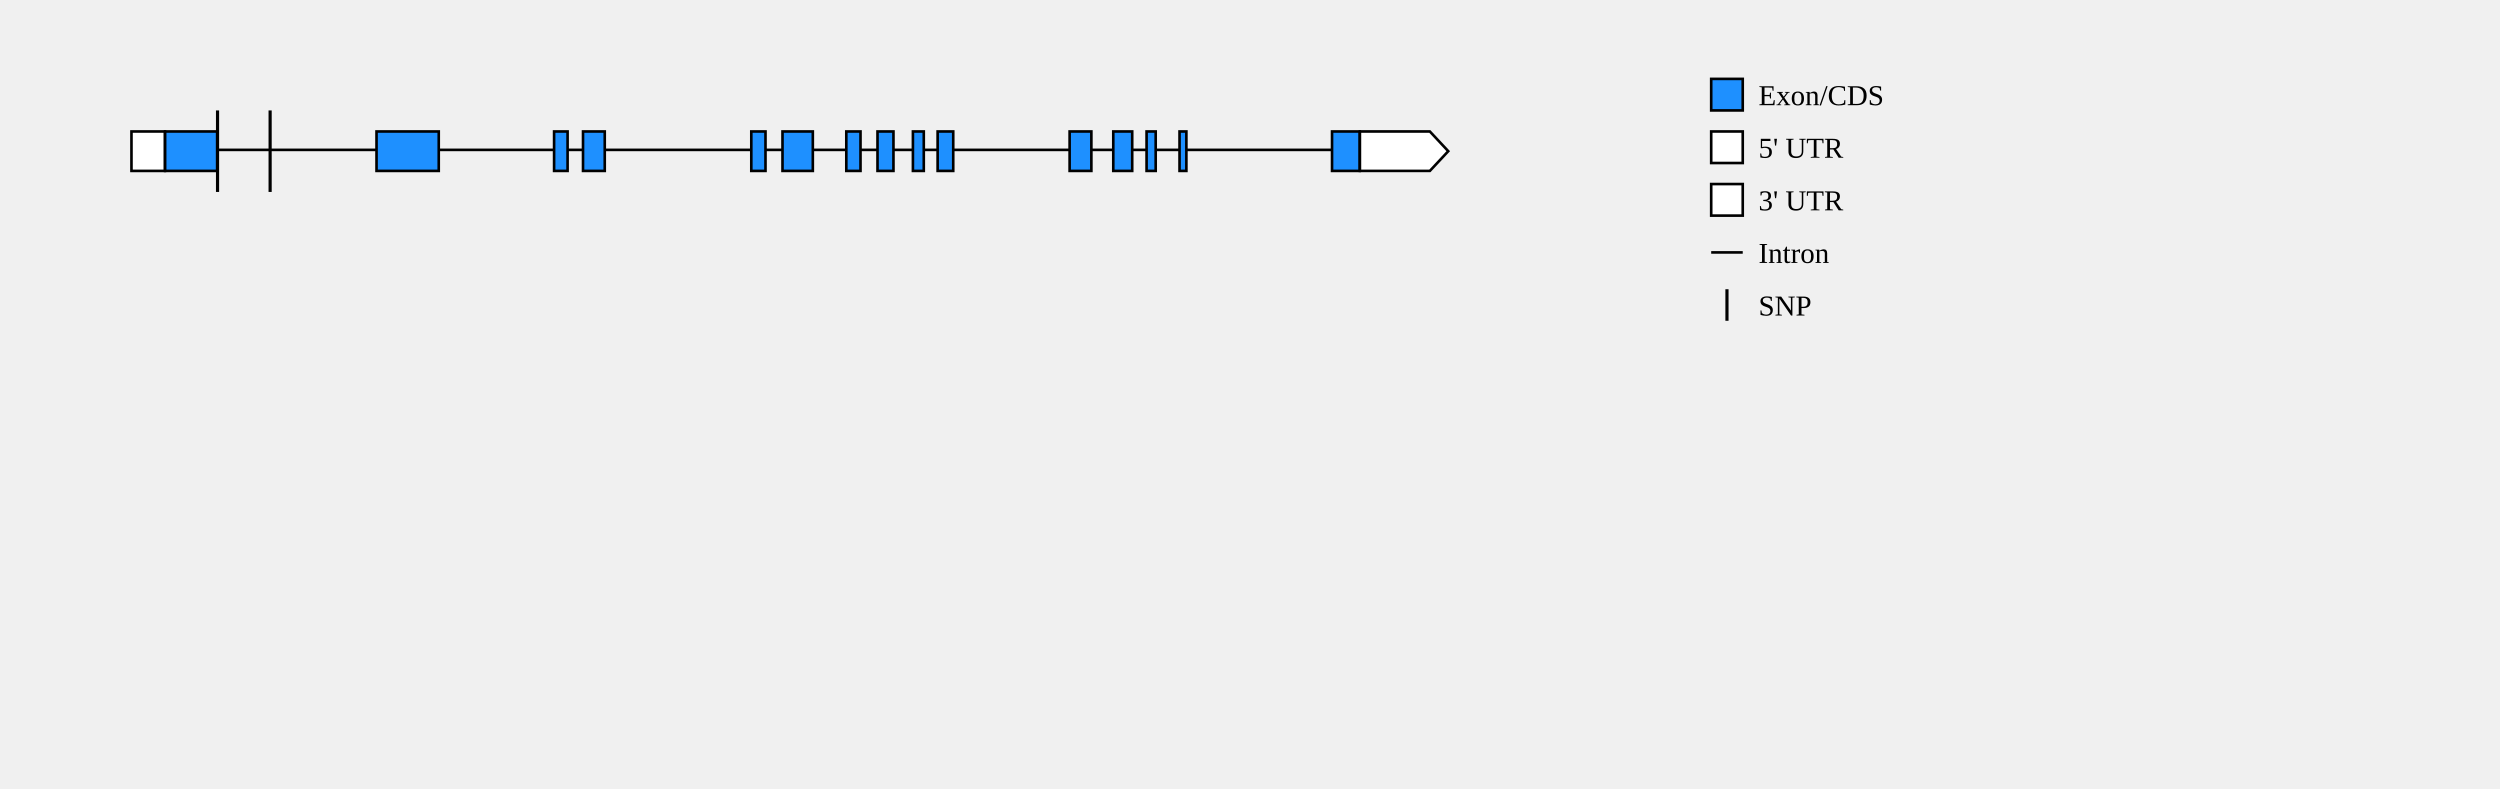
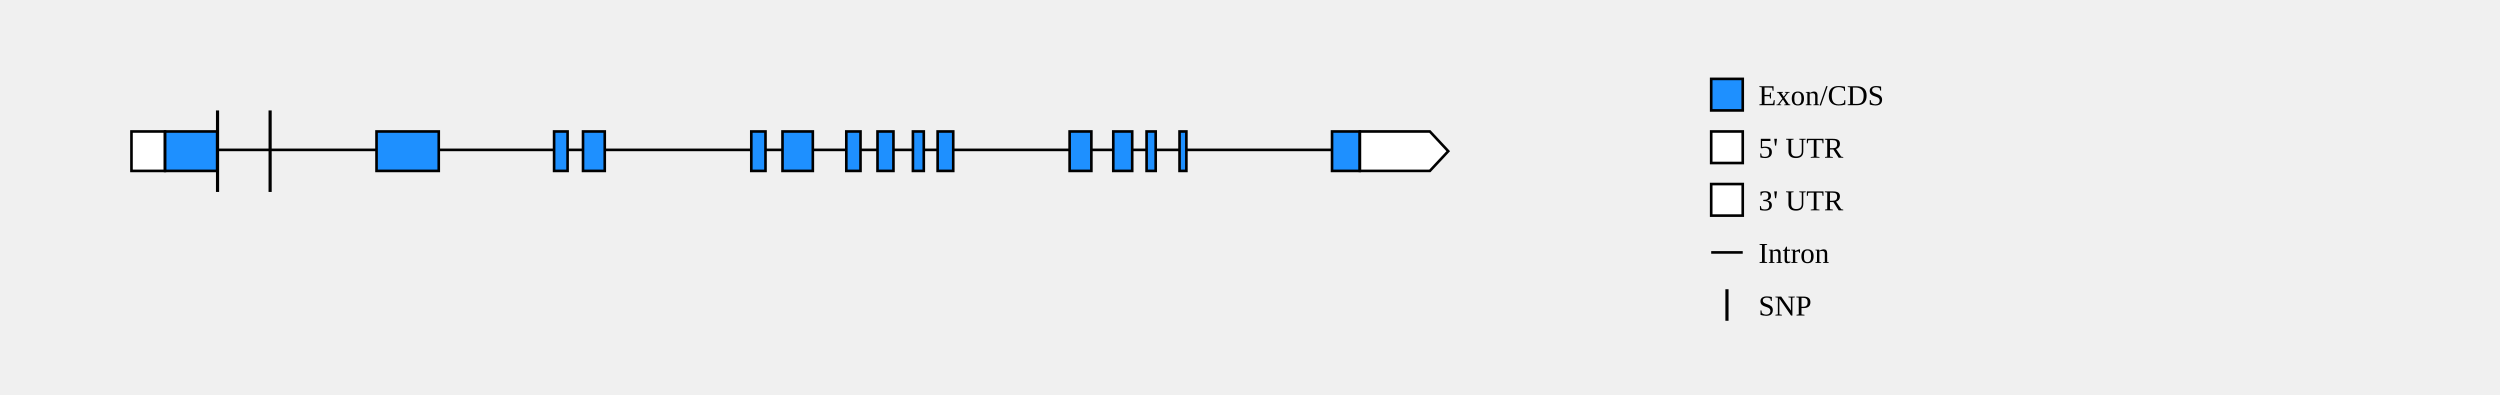
- <svg xmlns="http://www.w3.org/2000/svg" baseProfile="full" height="300" version="1.1" width="950.8">
+ <svg xmlns="http://www.w3.org/2000/svg" baseProfile="full" height="150" version="1.1" width="950.8">
  <defs />
  <rect fill="white" height="15" stroke="black" stroke-width="1" width="12.733" x="50.0" y="50" />
  <rect fill="dodgerblue" height="15" stroke="black" stroke-width="1" width="19.8" x="62.8" y="50" />
  <line stroke="black" stroke-width="1" x1="82.667" x2="143.133" y1="57" y2="57" />
  <rect fill="dodgerblue" height="15" stroke="black" stroke-width="1" width="23.667" x="143.2" y="50" />
  <line stroke="black" stroke-width="1" x1="166.933" x2="210.667" y1="57" y2="57" />
  <rect fill="dodgerblue" height="15" stroke="black" stroke-width="1" width="5.133" x="210.733" y="50" />
  <line stroke="black" stroke-width="1" x1="215.933" x2="221.667" y1="57" y2="57" />
  <rect fill="dodgerblue" height="15" stroke="black" stroke-width="1" width="8.267" x="221.733" y="50" />
  <line stroke="black" stroke-width="1" x1="230.067" x2="285.667" y1="57" y2="57" />
  <rect fill="dodgerblue" height="15" stroke="black" stroke-width="1" width="5.4" x="285.733" y="50" />
  <line stroke="black" stroke-width="1" x1="291.2" x2="297.533" y1="57" y2="57" />
  <rect fill="dodgerblue" height="15" stroke="black" stroke-width="1" width="11.533" x="297.6" y="50" />
  <line stroke="black" stroke-width="1" x1="309.2" x2="321.8" y1="57" y2="57" />
  <rect fill="dodgerblue" height="15" stroke="black" stroke-width="1" width="5.4" x="321.867" y="50" />
  <line stroke="black" stroke-width="1" x1="327.333" x2="333.667" y1="57" y2="57" />
  <rect fill="dodgerblue" height="15" stroke="black" stroke-width="1" width="6.067" x="333.733" y="50" />
  <line stroke="black" stroke-width="1" x1="339.867" x2="347.133" y1="57" y2="57" />
  <rect fill="dodgerblue" height="15" stroke="black" stroke-width="1" width="4.133" x="347.2" y="50" />
  <line stroke="black" stroke-width="1" x1="351.4" x2="356.533" y1="57" y2="57" />
  <rect fill="dodgerblue" height="15" stroke="black" stroke-width="1" width="5.933" x="356.6" y="50" />
  <line stroke="black" stroke-width="1" x1="362.6" x2="406.733" y1="57" y2="57" />
  <rect fill="dodgerblue" height="15" stroke="black" stroke-width="1" width="8.267" x="406.8" y="50" />
  <line stroke="black" stroke-width="1" x1="415.133" x2="423.333" y1="57" y2="57" />
  <rect fill="dodgerblue" height="15" stroke="black" stroke-width="1" width="7.2" x="423.4" y="50" />
  <line stroke="black" stroke-width="1" x1="430.667" x2="436.0" y1="57" y2="57" />
  <rect fill="dodgerblue" height="15" stroke="black" stroke-width="1" width="3.467" x="436.067" y="50" />
  <line stroke="black" stroke-width="1" x1="439.6" x2="448.533" y1="57" y2="57" />
  <rect fill="dodgerblue" height="15" stroke="black" stroke-width="1" width="2.6" x="448.6" y="50" />
  <line stroke="black" stroke-width="1" x1="451.267" x2="506.533" y1="57" y2="57" />
  <rect fill="dodgerblue" height="15" stroke="black" stroke-width="1" width="10.533" x="506.6" y="50" />
  <polygon fill="white" points="517.2,50 543.8,50 550.8,57.5 543.8,65 517.2,65" stroke="black" stroke-width="1" />
  <line stroke="black" stroke-width="1.2" x1="82.733" x2="82.733" y1="42" y2="73" />
  <line stroke="black" stroke-width="1.2" x1="102.733" x2="102.733" y1="42" y2="73" />
  <rect fill="dodgerblue" height="12" stroke="black" stroke-width="1" width="12" x="650.8" y="30" />
  <text fill="black" font-size="11px" x="668.8" y="40">Exon/CDS</text>
  <rect fill="white" height="12" stroke="black" stroke-width="1" width="12" x="650.8" y="50" />
  <text fill="black" font-size="11px" x="668.8" y="60">5' UTR</text>
  <rect fill="white" height="12" stroke="black" stroke-width="1" width="12" x="650.8" y="70" />
  <text fill="black" font-size="11px" x="668.8" y="80">3' UTR</text>
  <line stroke="black" stroke-width="1" x1="650.8" x2="662.8" y1="96" y2="96" />
  <text fill="black" font-size="11px" x="668.8" y="100">Intron</text>
  <line stroke="black" stroke-width="1.2" x1="656.8" x2="656.8" y1="110" y2="122" />
  <text fill="black" font-size="11px" x="668.8" y="120">SNP</text>
</svg>
